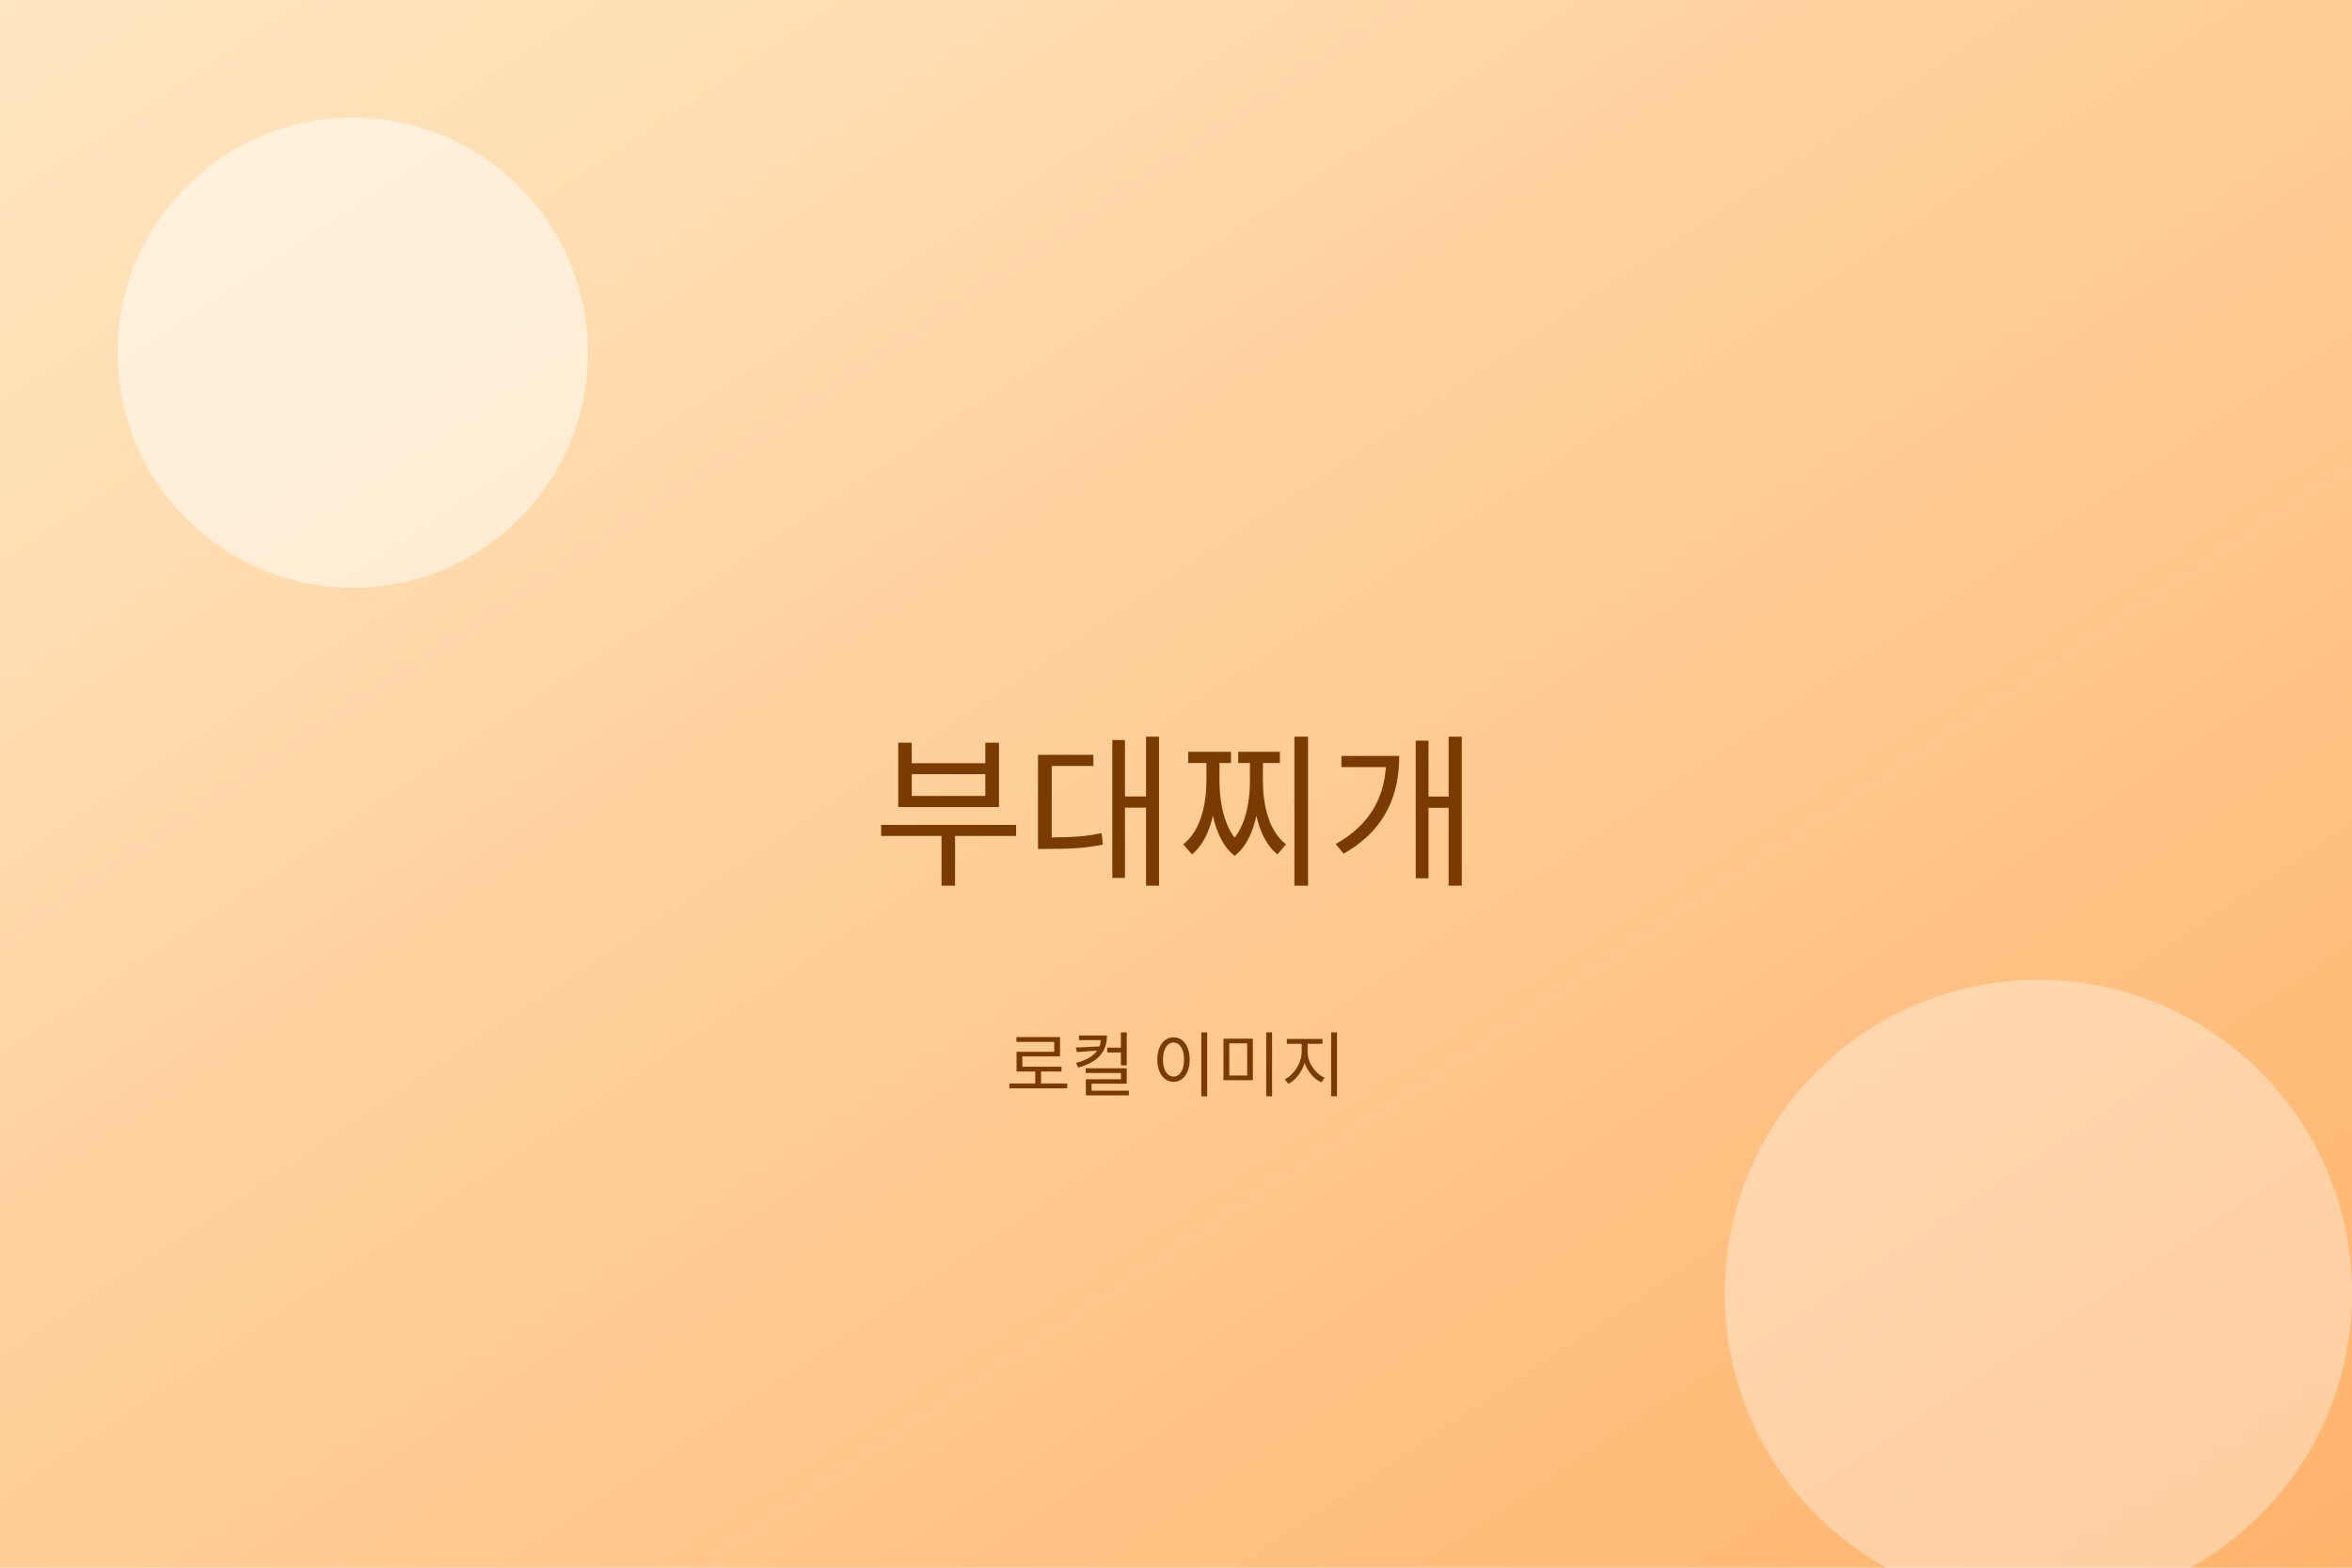
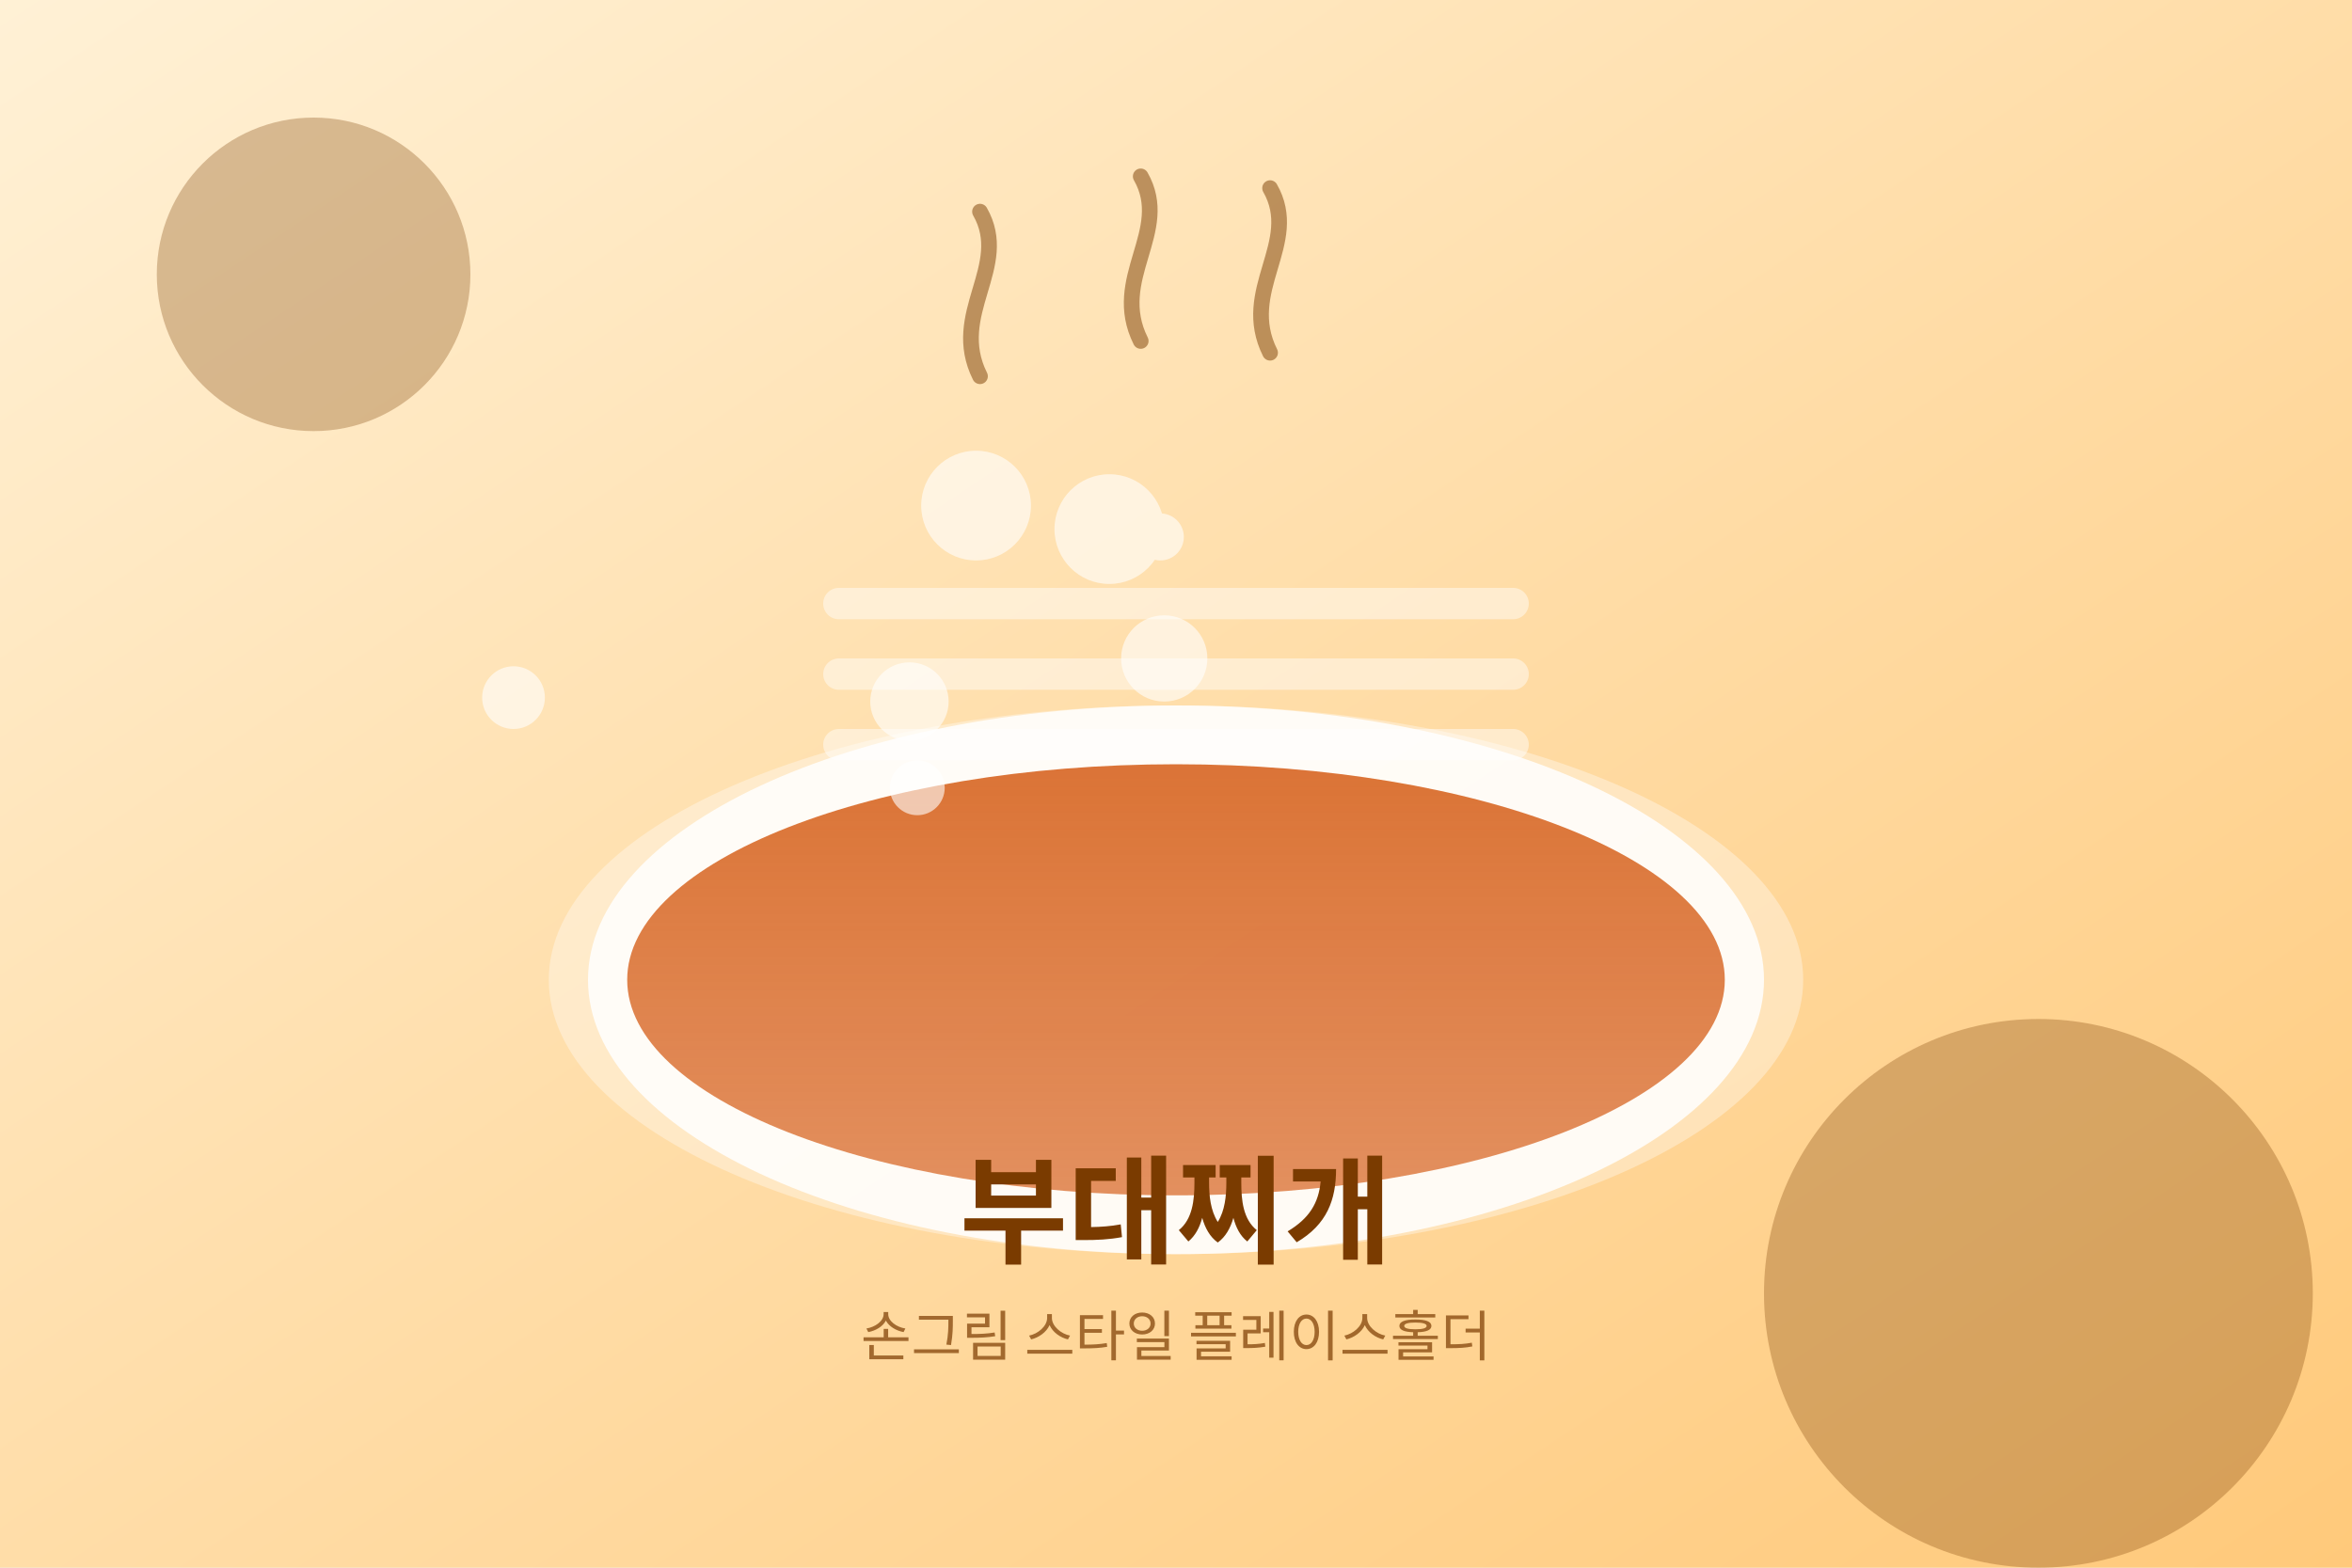
<svg xmlns="http://www.w3.org/2000/svg" width="600" height="400" viewBox="0 0 600 400">
  <defs>
    <linearGradient id="bg" x1="0" y1="0" x2="1" y2="1">
-       <stop offset="0%" stop-color="#ffe7c2" />
-       <stop offset="100%" stop-color="#ffb36b" />
+       <stop offset="0%" stop-color="#fff1d6" />
+       <stop offset="100%" stop-color="#ffc97a" />
+     </linearGradient>
+     <linearGradient id="food" x1="0" y1="0" x2="0" y2="1">
+       <stop offset="0%" stop-color="#d96c2c" stop-opacity="0.95" />
+       <stop offset="100%" stop-color="#d96c2c" stop-opacity="0.75" />
    </linearGradient>
  </defs>
  <rect width="100%" height="100%" fill="url(#bg)" />
-   <circle cx="90" cy="90" r="60" fill="rgba(255,255,255,0.5)" />
-   <circle cx="520" cy="330" r="80" fill="rgba(255,255,255,0.35)" />
-   <text x="50%" y="52%" dominant-baseline="middle" text-anchor="middle" font-size="42" font-family="Pretendard, 'Apple SD Gothic Neo', sans-serif" fill="#7a3b00">부대찌개</text>
-   <text x="50%" y="68%" dominant-baseline="middle" text-anchor="middle" font-size="18" font-family="Pretendard, 'Apple SD Gothic Neo', sans-serif" fill="#7a3b00">로컬 이미지</text>
+   <g opacity="0.3" fill="#7a3b00">
+     <circle cx="80" cy="70" r="40" />
+     <circle cx="520" cy="330" r="70" />
+   </g>
+   <g fill="none" stroke="#7a3b00" stroke-width="4" stroke-linecap="round" opacity="0.5">
+     <path d="M250 96 c -8 -16 8 -28 0 -42" />
+     <path d="M291 87 c -8 -16 8 -28 0 -42" />
+     <path d="M324 90 c -8 -16 8 -28 0 -42" />
+   </g>
+   <ellipse cx="300" cy="250" rx="150" ry="70" fill="#ffffff" opacity="0.85" />
+   <ellipse cx="300" cy="250" rx="160" ry="70" fill="#ffffff" opacity="0.35" />
+   <ellipse cx="300" cy="250" rx="140" ry="55" fill="url(#food)" />
+   <rect x="210" y="150" width="180" height="8" rx="4" fill="#ffffff" opacity="0.45" />
+   <rect x="210" y="168" width="180" height="8" rx="4" fill="#ffffff" opacity="0.45" />
+   <rect x="210" y="186" width="180" height="8" rx="4" fill="#ffffff" opacity="0.45" />
+   <g fill="#ffffff" opacity="0.6">
+     <circle cx="297" cy="168" r="11" />
+     <circle cx="296" cy="137" r="6" />
+     <circle cx="249" cy="129" r="14" />
+     <circle cx="131" cy="178" r="8" />
+     <circle cx="283" cy="135" r="14" />
+     <circle cx="234" cy="201" r="7" />
+     <circle cx="232" cy="179" r="10" />
+   </g>
+   <g font-family="Pretendard, 'Apple SD Gothic Neo', sans-serif" text-anchor="middle">
+     <text x="300" y="320" font-size="30" fill="#7a3b00" font-weight="700">부대찌개</text>
+     <text x="300" y="346" font-size="14" fill="#7a3b00" opacity="0.7">손그림 스타일 플레이스홀더</text>
+   </g>
</svg>
